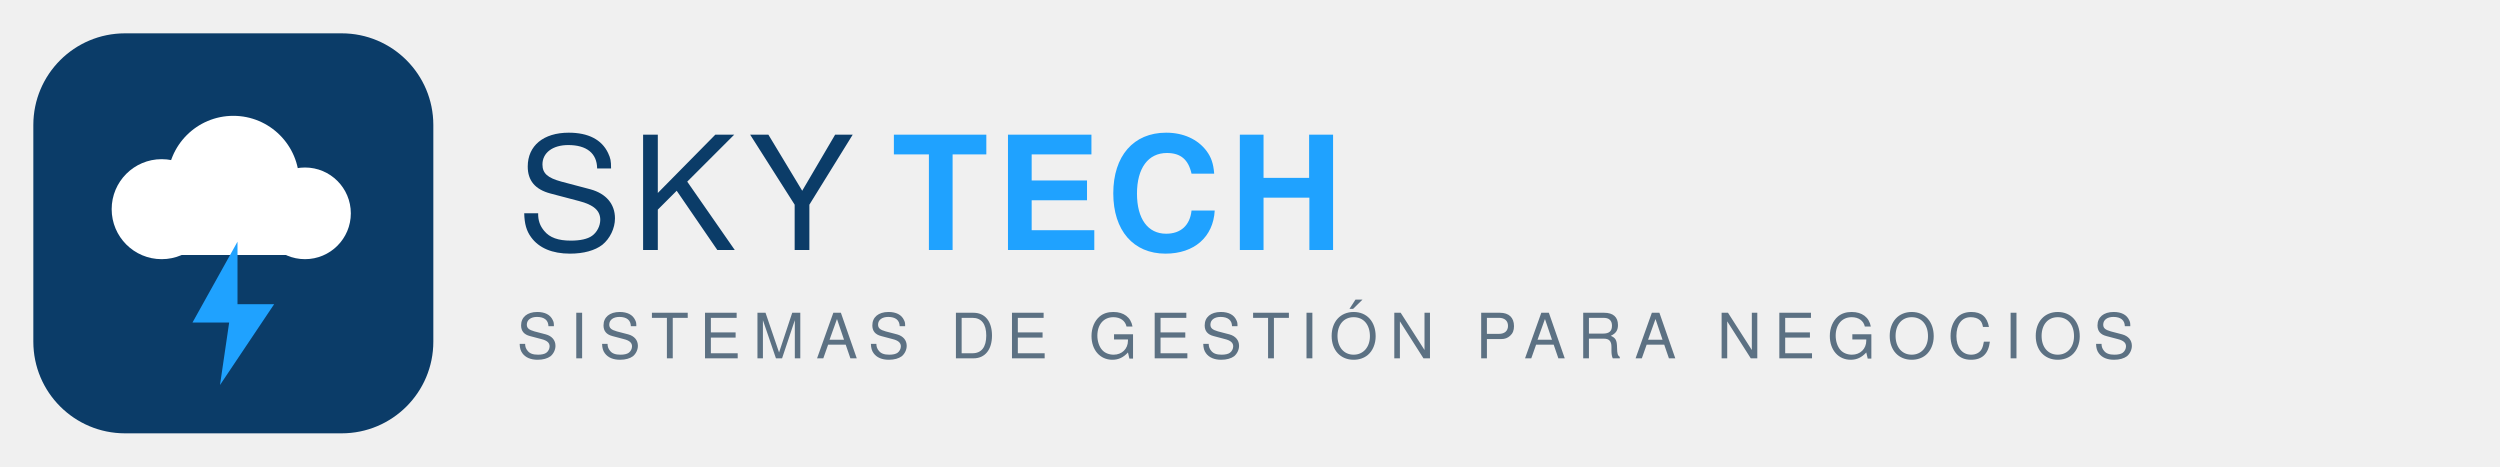
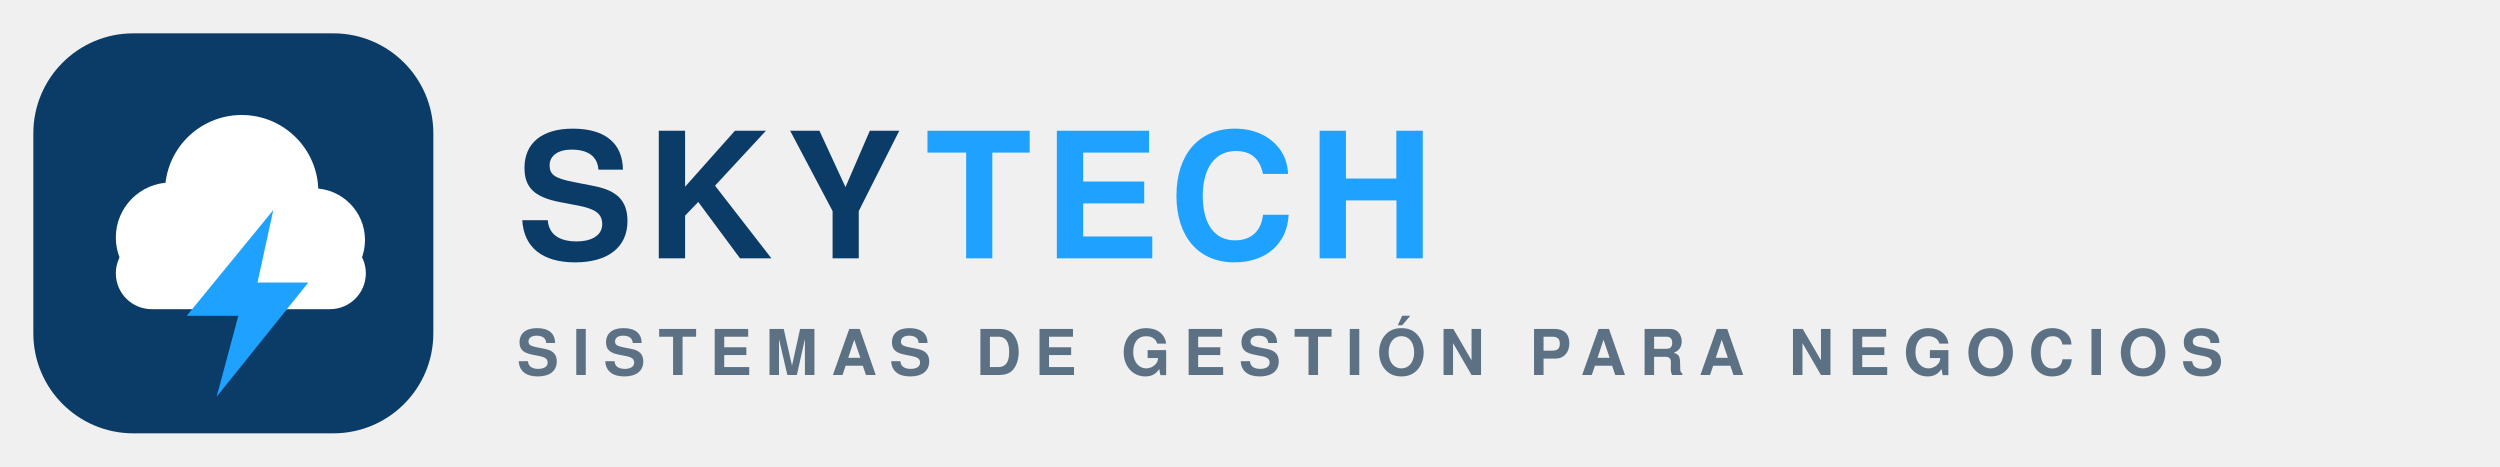
<svg xmlns="http://www.w3.org/2000/svg" viewBox="0 0 300 56" width="300" height="56" role="img" aria-label="Sky Tech">
  <g transform="translate(4,4)">
-     <rect width="48" height="48" rx="11" fill="#0B3C68" />
-     <g fill="#FFFFFF">
-       <circle cx="15.4" cy="21.1" r="6" />
-       <circle cx="24" cy="17.8" r="7.9" />
-       <circle cx="32.6" cy="21.6" r="5.5" />
-       <rect x="15.4" y="21.1" width="17.2" height="5.5" />
-     </g>
-     <path d="M24.5 25 L19.1 34.7 L23.5 34.7 L22.4 42.2 L28.9 32.5 L24.5 32.5 Z" fill="#1FA2FF" />
+     <rect x="0" y="0" width="48" height="48" rx="12" fill="#0B3C68" />
+     <circle cx="16.5" cy="24.5" r="6.6" fill="#FFFFFF" />
+     <circle cx="25" cy="19" r="9.2" fill="#FFFFFF" />
+     <circle cx="33.6" cy="24.8" r="6.2" fill="#FFFFFF" />
+     <rect x="9.9" y="24.5" width="30" height="8.6" rx="4.3" fill="#FFFFFF" />
+     <path d="M28.8 21.2 L18.4 33.9 L24.6 33.9 L22 43.6 L33 29.9 L26.9 29.9 Z" fill="#1FA2FF" />
  </g>
-   <text x="62" y="30" font-family="Helvetica,Arial,sans-serif" font-size="19" fill="#0B3C68" letter-spacing="1">SKY</text>
-   <text x="107" y="30" font-family="Helvetica,Arial,sans-serif" font-size="19" font-weight="700" fill="#1FA2FF" letter-spacing="1">TECH</text>
-   <text x="62" y="43" font-family="Helvetica,Arial,sans-serif" font-size="7.5" fill="#5C7183" letter-spacing="1.4">SISTEMAS DE GESTIÓN PARA NEGOCIOS</text>
+   <text x="62" y="31" font-family="Sora,'IBM Plex Sans',Helvetica,Arial,sans-serif" font-size="21" font-weight="700" fill="#0B3C68" letter-spacing="1.5">SKY</text>
+   <text x="111" y="31" font-family="Sora,'IBM Plex Sans',Helvetica,Arial,sans-serif" font-size="21" font-weight="700" fill="#1FA2FF" letter-spacing="1.5">TECH</text>
+   <text x="62" y="45" font-family="Sora,'IBM Plex Sans',Helvetica,Arial,sans-serif" font-size="7.6" font-weight="600" fill="#5C7183" letter-spacing="1.6">SISTEMAS DE GESTIÓN PARA NEGOCIOS</text>
</svg>
